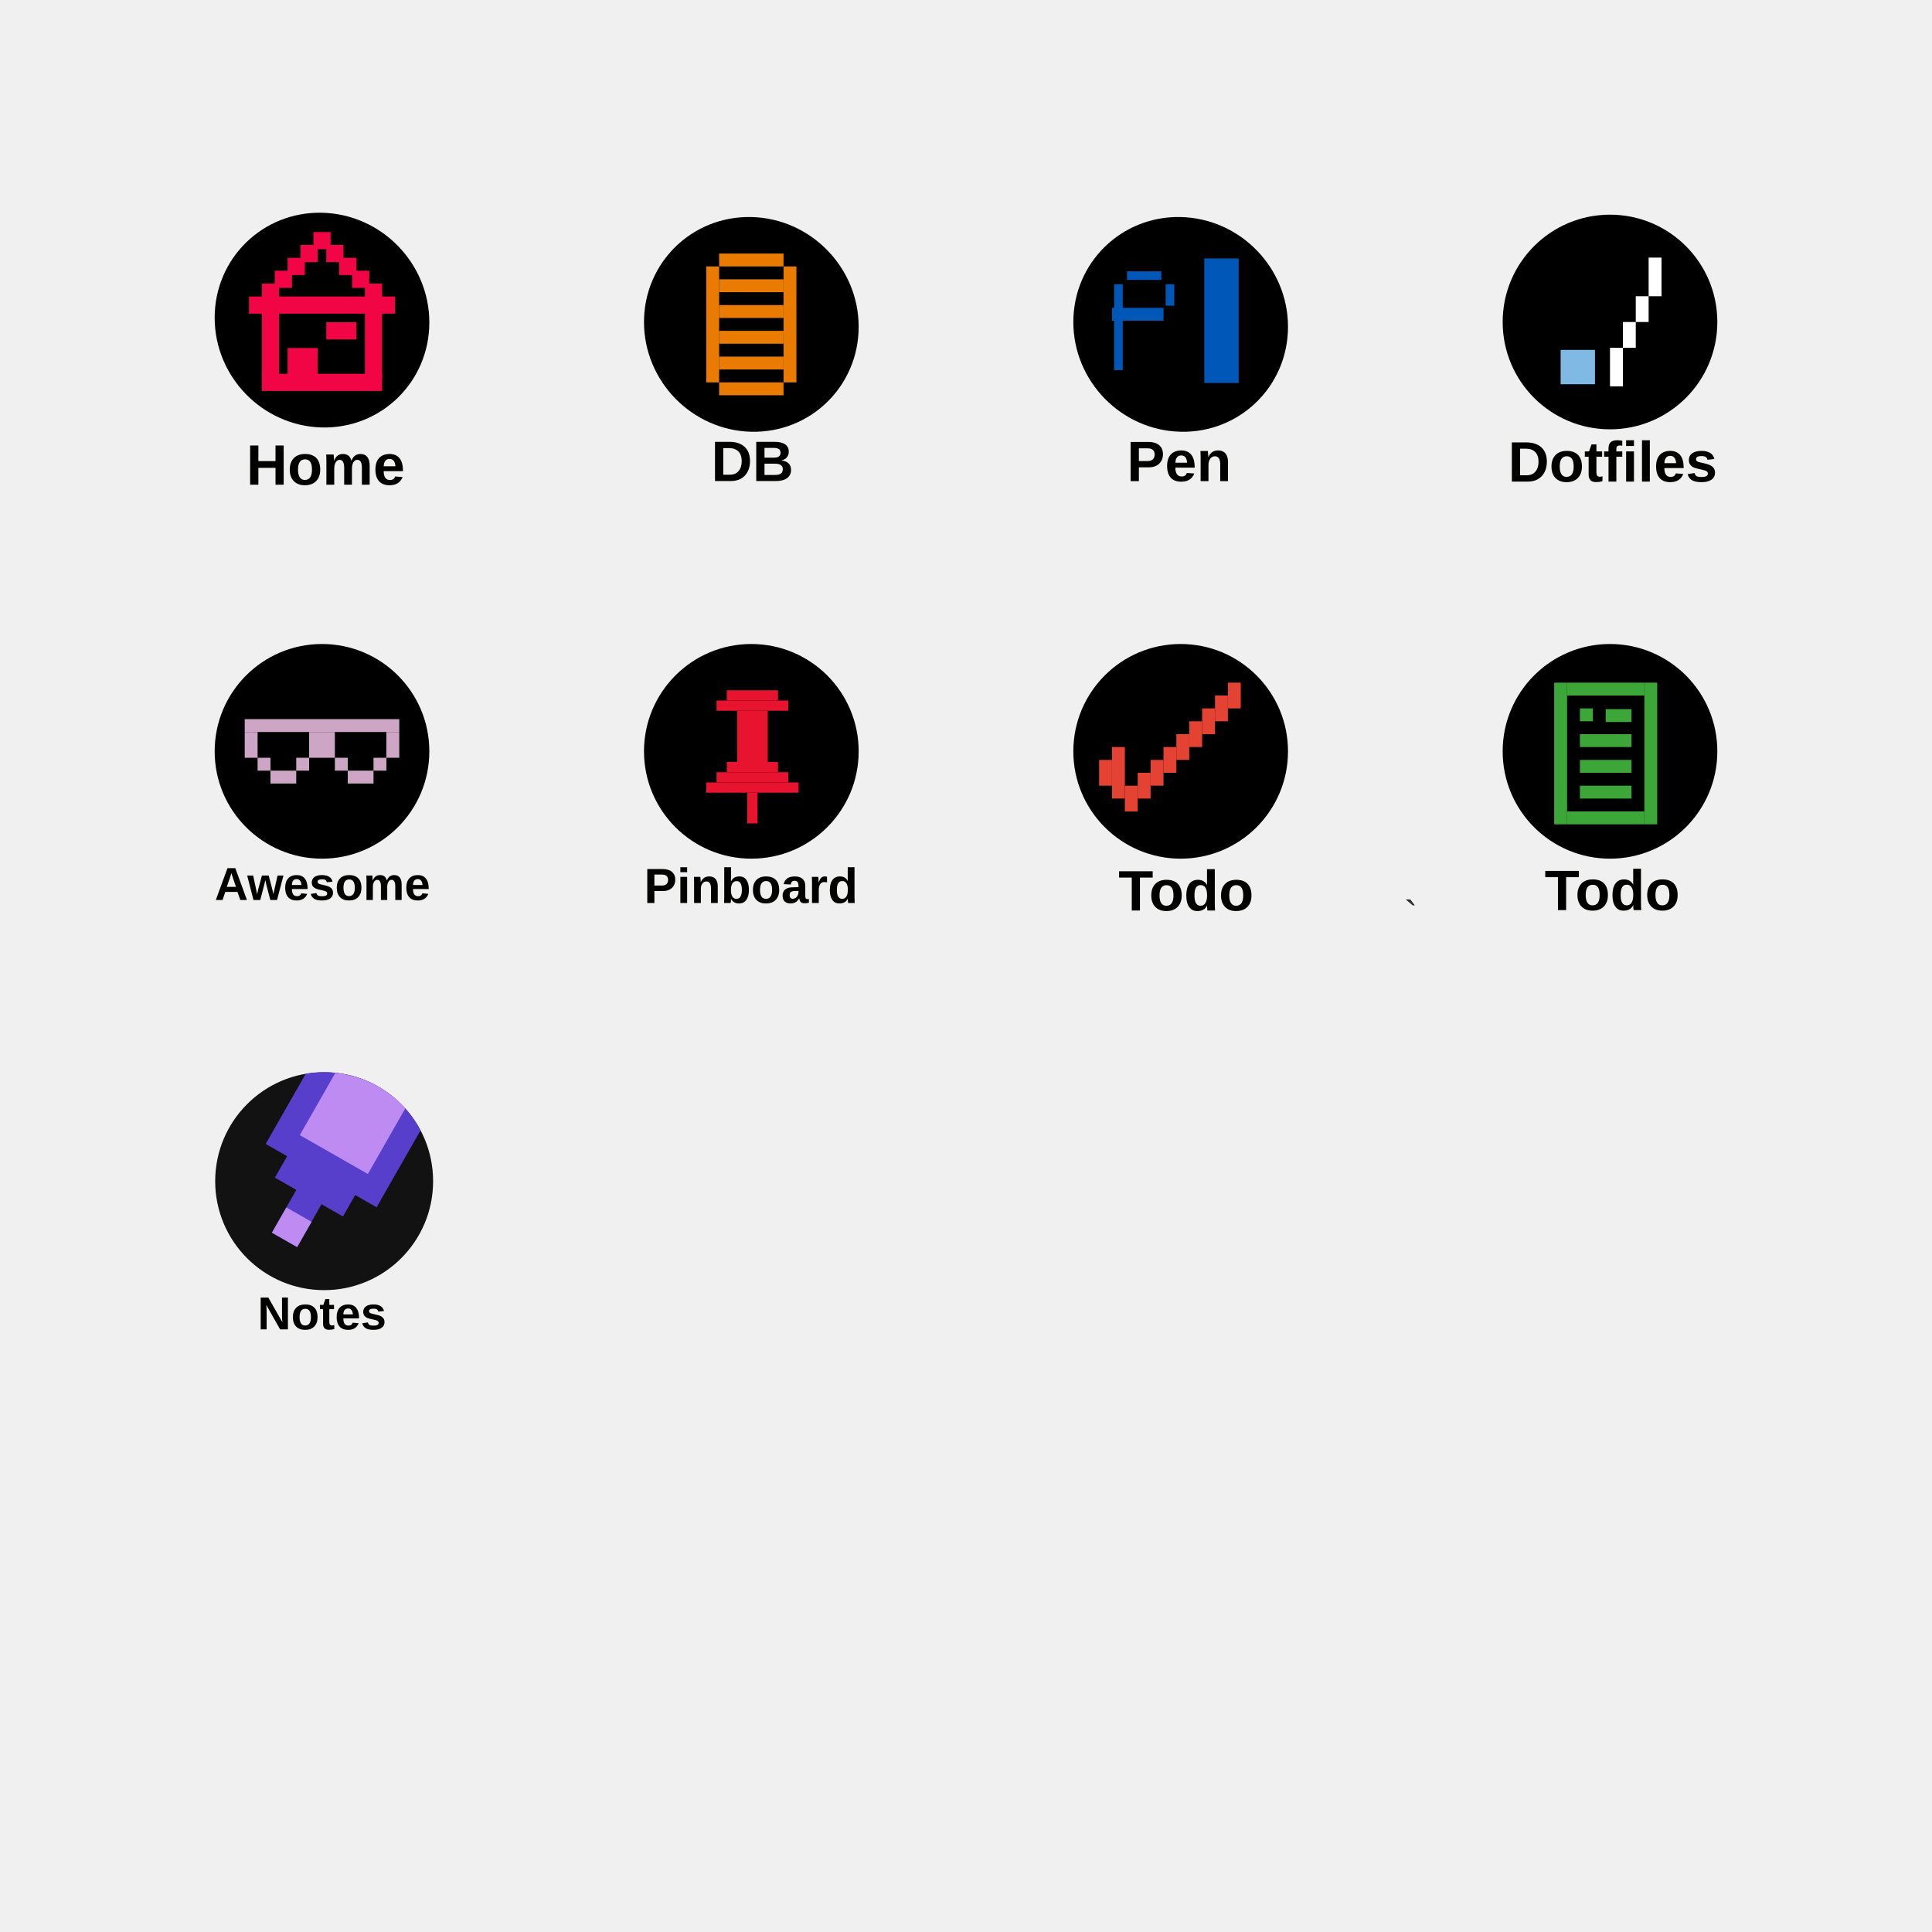
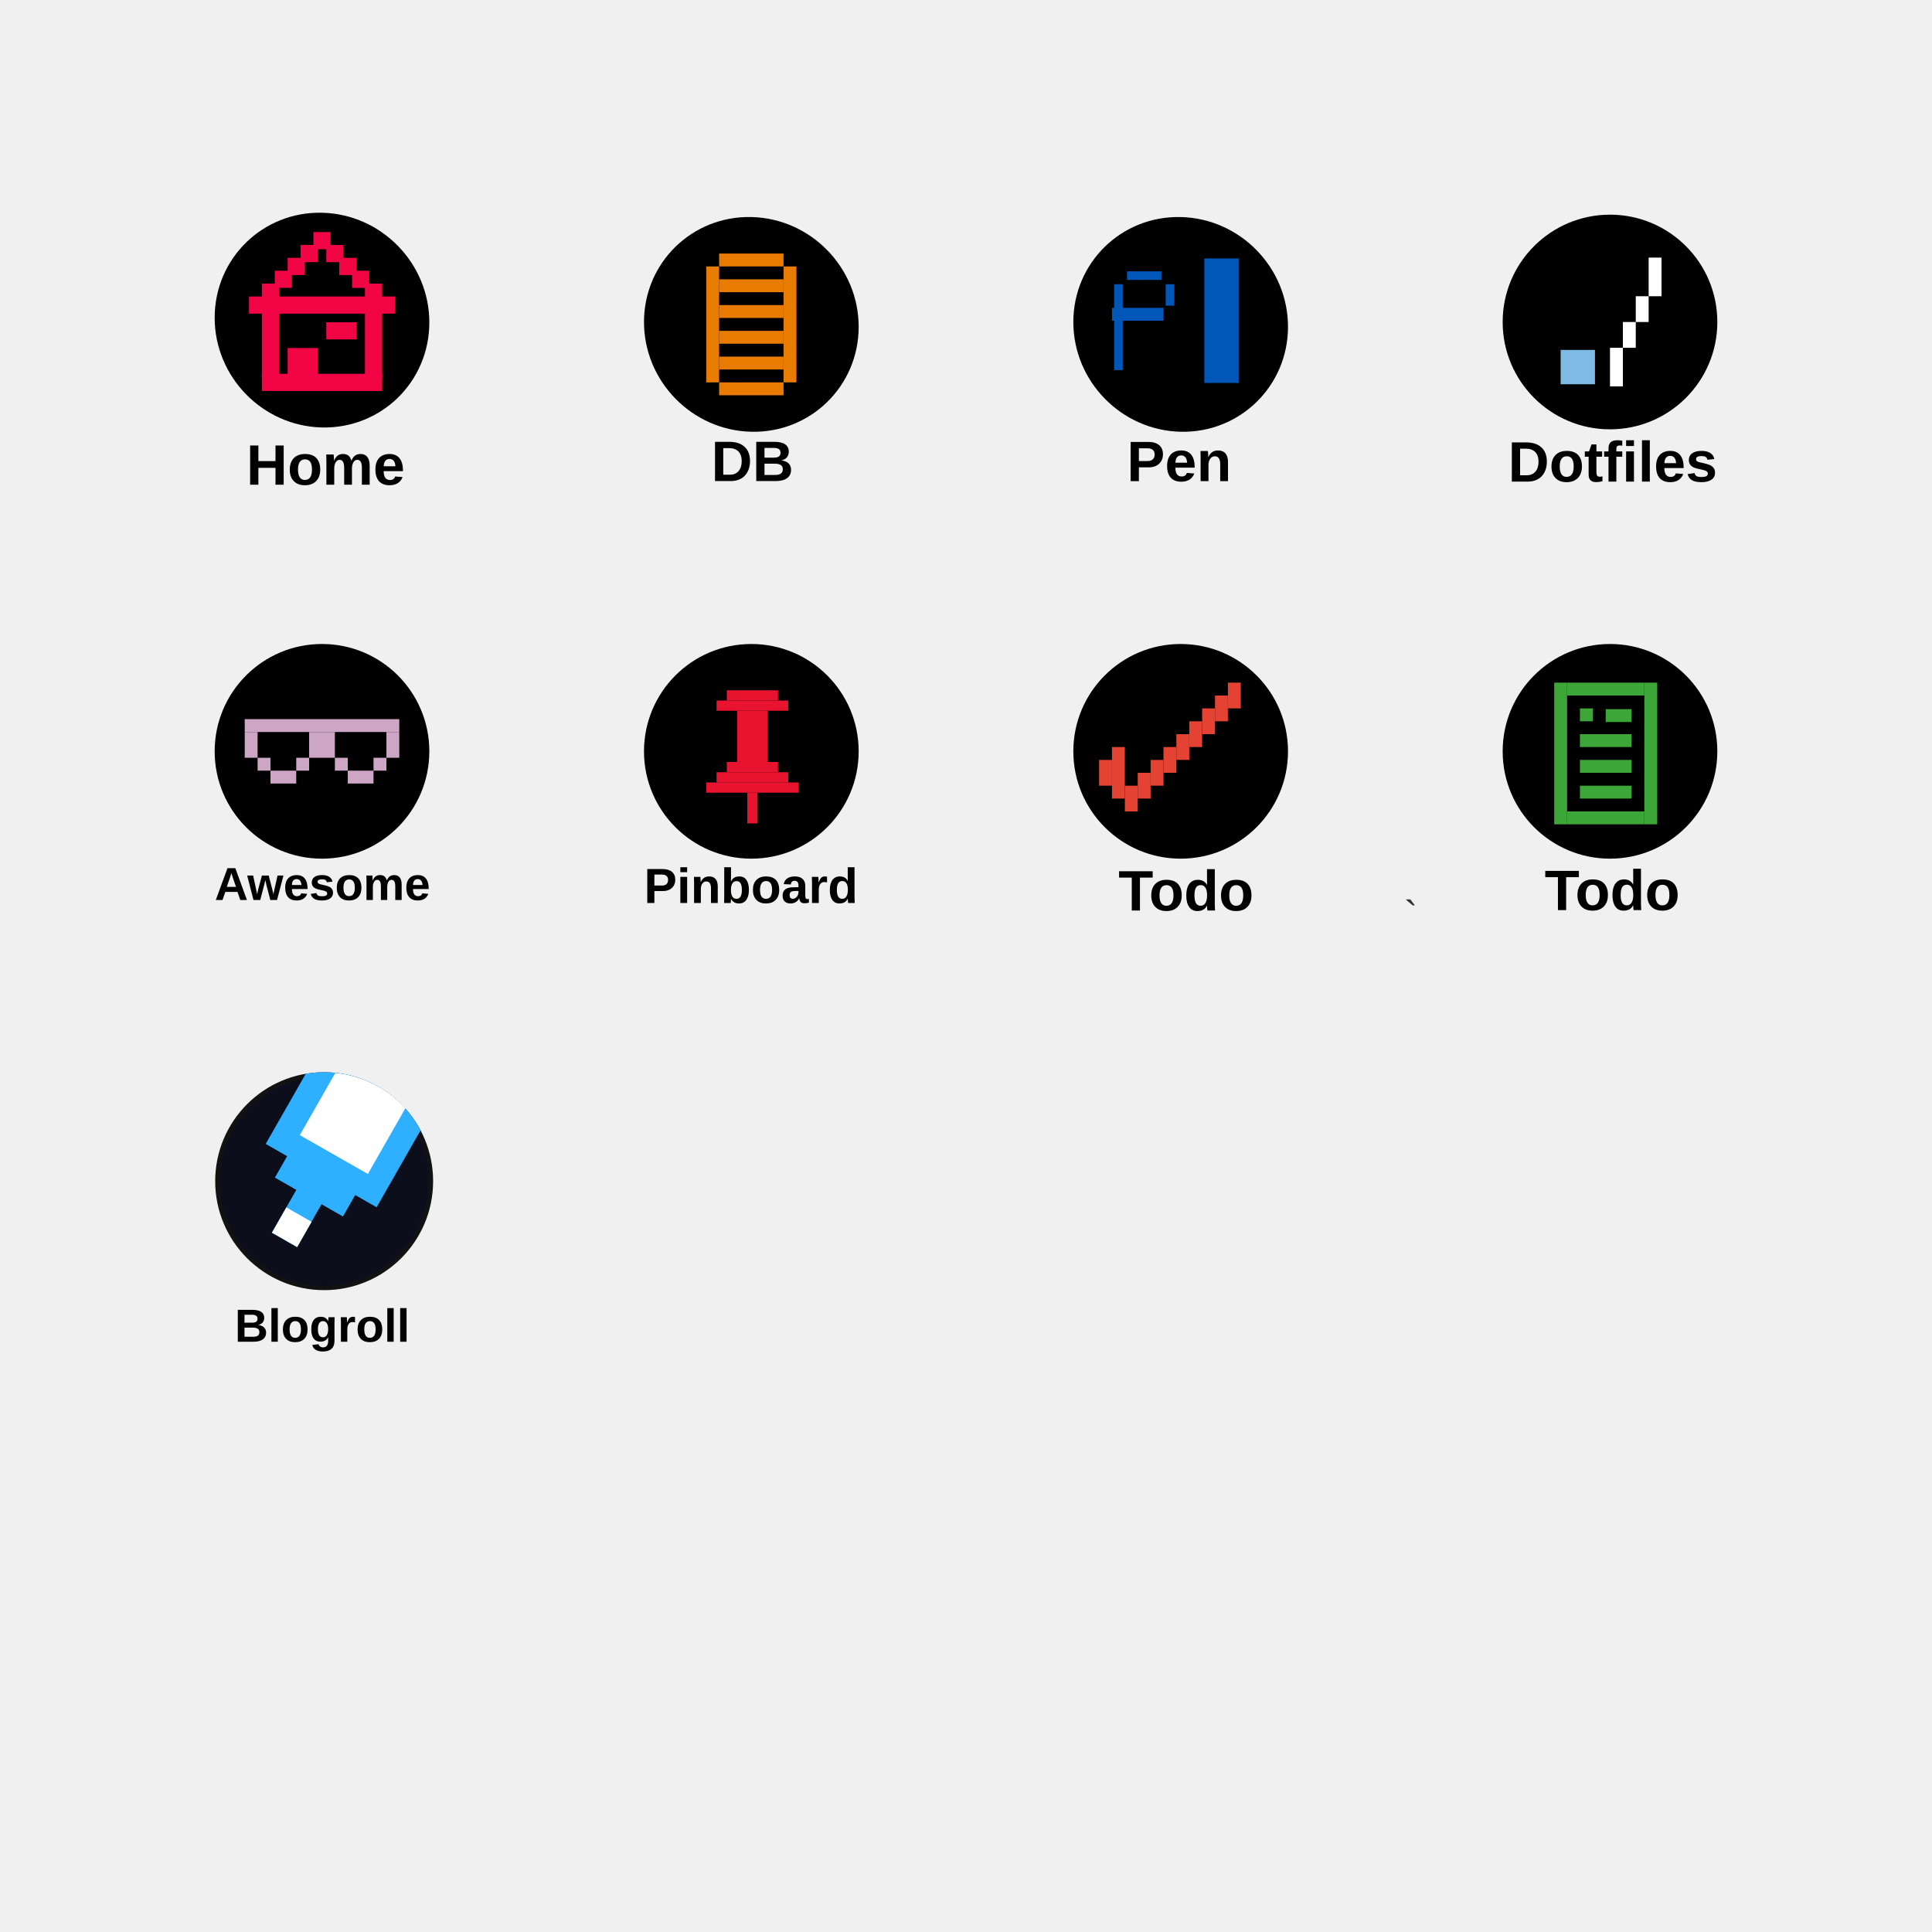
- <svg xmlns="http://www.w3.org/2000/svg" width="450" height="450" viewBox="0 0 450 450">
-   <ellipse style="stroke:#000;stroke-width:0" cx="315.003" cy="250" rx="25.006" ry="25" transform="matrix(0.999756, 0.022085, 0, 1.000244, -239.9261, -182.4597)" />
-   <rect width="6.002" height="3.001" x="76.502" y="75.558" style="stroke:#f20544;fill:#f20544" />
-   <rect width="3.001" height="3.001" x="73.5" style="stroke:#f20544;fill:#f20544" y="54.553" />
-   <rect width="3.001" height="3.001" x="70.5" y="57.554" style="stroke:#f20544;fill:#f20544" />
-   <rect width="3.001" height="3.001" x="76.502" y="57.554" style="stroke:#f20544;fill:#f20544" />
-   <rect width="3.001" height="3.001" x="67.499" y="60.555" style="stroke:#f20544;fill:#f20544" />
-   <rect width="3.001" height="3.001" x="64.498" y="63.556" style="stroke:#f20544;fill:#f20544" />
-   <rect width="3.001" height="3.001" x="79.502" y="60.555" style="stroke:#f20544;fill:#f20544" />
-   <rect width="3.001" height="3.001" x="82.503" y="63.556" style="stroke:#f20544;fill:#f20544" />
-   <rect width="3.001" height="15.004" x="61.497" y="72.558" style="stroke:#f20544;fill:#f20544" />
-   <rect width="3.001" height="15.004" x="85.502" y="72.558" style="stroke:#f20544;fill:#f20544" />
-   <rect width="27.007" height="3.001" x="61.497" y="87.561" style="stroke:#f20544;fill:#f20544" />
-   <rect width="3.001" height="3.001" x="61.497" y="66.556" style="stroke:#f20544;fill:#f20544" />
-   <rect width="3.001" height="3.001" x="85.502" y="66.556" style="stroke:#f20544;fill:#f20544" />
-   <rect width="33.008" height="3.001" x="58.497" y="69.557" style="stroke:#f20544;fill:#f20544" />
-   <rect width="6.002" height="6.002" x="67.499" y="81.56" style="stroke:#f20544;fill:#f20544" />
-   <text style="fill:#010100;font-family:Arial,sans-serif;font-size:13.3px;font-weight:700;white-space:pre" x="57.371" y="112.899">Home</text>
-   <ellipse style="stroke:#000;stroke-width:0" cx="315.003" cy="250" rx="25.006" ry="25" transform="matrix(0.999756, 0.022085, 0, 1.000244, -139.9262, -181.4592)" />
-   <rect width="15.004" height="3.001" x="167.498" y="59.055" style="fill:#e97b00;stroke-width:0" />
-   <rect width="3.001" height="27.007" x="164.497" y="62.056" style="fill:#e97b00;stroke-width:0" />
-   <rect width="3.001" height="27.007" x="182.502" y="62.056" style="fill:#e97b00;stroke-width:0" />
-   <rect width="15.004" height="3.001" x="167.498" y="65.057" style="fill:#e97b00;stroke-width:0" />
-   <rect width="15.004" height="3.001" x="167.498" y="71.058" style="fill:#e97b00;stroke-width:0" />
-   <rect width="15.004" height="3.001" x="167.498" y="77.059" style="fill:#e97b00;stroke-width:0" />
-   <rect width="15.004" height="3.001" x="167.498" y="83.061" style="fill:#e97b00;stroke-width:0" />
-   <rect width="15.004" height="3.001" x="167.498" y="89.062" style="fill:#e97b00;stroke-width:0" />
-   <text style="fill:#010100;font-family:Arial,sans-serif;font-size:13.3px;font-weight:700;white-space:pre" x="165.65" y="112.048">DB</text>
-   <ellipse style="stroke:#000;stroke-width:0" cx="315.003" cy="250" rx="25.006" ry="25" transform="matrix(0.999756, 0.022085, 0, 1.000244, -39.92625, -181.4595)" />
-   <rect width="3.001" height="21.005" x="259.003" y="65.7" style="stroke:#000;fill:#0057b7" />
-   <rect width="9.003" height="3.001" x="262.003" y="62.698" style="stroke:#000;fill:#0057b7" />
-   <rect width="3.001" height="6.002" x="271.006" y="65.7" style="stroke:#000;fill:#0057b7" />
-   <rect width="12.003" height="3.001" x="259.003" y="71.701" style="stroke:#000;stroke-width:0;fill:#0057b7" />
-   <rect width="9.003" height="30.007" x="280.007" y="59.698" style="stroke:#000;fill:#0057b7" />
-   <text style="fill:#010100;font-family:Arial,sans-serif;font-size:13.3px;font-weight:700;white-space:pre" x="262.458" y="112.075">Pen</text>
-   <ellipse style="stroke:#000;stroke-width:0" cx="375" cy="75" rx="25" ry="25" />
-   <rect width="3" height="9" x="375" y="81" style="stroke:#000;stroke-width:0;fill:#fff" />
-   <rect width="3" height="6" x="378" y="75" style="stroke:#000;stroke-width:0;fill:#fff" />
-   <rect width="3" height="6" x="381" y="69" style="stroke:#000;stroke-width:0;fill:#fff" />
-   <rect width="9" height="9" x="363" y="81" style="stroke:#000;fill:#7ebae4" />
-   <rect width="3" height="9" x="384" y="60" style="stroke:#000;stroke-width:0;fill:#fff" />
-   <text style="fill:#010100;font-family:Arial,sans-serif;font-size:13.3px;font-weight:700;white-space:pre" x="351.246" y="112.182">Dotfiles</text>
-   <ellipse style="stroke:#000;stroke-width:0" cx="75" cy="175" rx="25" ry="25" />
-   <rect width="36" height="3" x="57" y="167.5" style="stroke:#000;stroke-width:0;fill:#cca6c4" />
-   <rect width="3" height="6" x="57" y="170.5" style="stroke:#000;stroke-width:0;fill:#cca6c4" />
-   <rect width="3" height="3" x="59.999" y="176.5" style="stroke:#000;stroke-width:0;fill:#cca6c4" />
-   <rect width="3" height="6" x="90" y="170.5" style="stroke:#000;stroke-width:0;fill:#cca6c4" />
-   <rect width="3" height="3" x="86.999" y="176.5" style="stroke:#000;stroke-width:0;fill:#cca6c4" />
-   <rect width="6" height="3" x="63" y="179.5" style="stroke:#000;stroke-width:0;fill:#cca6c4" />
-   <rect width="6" height="3" x="80.999" y="179.5" style="stroke:#000;stroke-width:0;fill:#cca6c4" />
-   <rect width="3" height="3" x="69" y="176.5" style="stroke:#000;stroke-width:0;fill:#cca6c4" />
-   <rect width="3" height="3" x="78" y="176.5" style="stroke:#000;stroke-width:0;fill:#cca6c4" />
-   <rect width="6" height="6" x="71.999" y="170.5" style="stroke:#000;stroke-width:0;fill:#cca6c4" />
-   <text style="fill:#010100;font-family:Arial,sans-serif;font-size:10.8px;font-weight:700;white-space:pre" x="50" y="209.632">Awesome</text>
-   <ellipse style="stroke:#000;stroke-width:0" cx="175" cy="175" rx="25" ry="25" />
-   <rect width="16.698" height="2.385" x="166.902" y="163.165" style="stroke:#000;stroke-width:0;fill:#e7132f" />
-   <rect width="7.156" height="11.927" x="171.673" y="165.551" style="stroke:#000;stroke-width:0;fill:#e7132f" />
-   <rect width="11.927" height="2.385" x="169.288" y="177.478" style="stroke:#000;stroke-width:0;fill:#e7132f" />
-   <rect width="16.698" height="2.385" x="166.902" y="179.864" style="stroke:#000;stroke-width:0;fill:#e7132f" />
-   <rect width="21.469" height="2.385" x="164.517" y="182.249" style="stroke:#000;stroke-width:0;fill:#e7132f" />
-   <rect width="2.385" height="7.156" x="174.059" y="184.635" style="stroke:#000;stroke-width:0;fill:#e7132f" />
-   <rect width="11.927" height="2.385" x="169.288" style="stroke:#000;stroke-width:0;fill:#e7132f" y="160.78" />
-   <text style="fill:#010100;font-family:Arial,sans-serif;font-size:11.5px;font-weight:700;white-space:pre" x="150" y="210.325">Pinboard</text>
-   <ellipse style="stroke:#000;stroke-width:0" cx="275" cy="175" rx="25" ry="25" />
-   <rect width="3" height="6" x="262" y="183" style="stroke:#000;stroke-width:0;stroke-opacity:0;fill:#e44233" />
-   <rect width="3" height="6" x="265" y="180" style="stroke:#000;stroke-width:0;stroke-opacity:0;fill:#e44233" />
-   <rect width="3" height="6" x="268" y="177" style="stroke:#000;stroke-width:0;stroke-opacity:0;fill:#e44233" />
-   <rect width="3" height="6" x="271" y="174" style="stroke:#000;stroke-width:0;stroke-opacity:0;fill:#e44233" />
-   <rect width="3" height="6" x="274" y="171" style="stroke:#000;stroke-width:0;stroke-opacity:0;fill:#e44233" />
-   <rect width="3" height="6" x="277" y="168" style="stroke:#000;stroke-width:0;stroke-opacity:0;fill:#e44233" />
-   <rect width="3" height="6" x="280" y="165" style="stroke:#000;stroke-width:0;stroke-opacity:0;fill:#e44233" />
-   <rect width="3" height="6" x="283" y="162" style="stroke:#000;stroke-width:0;stroke-opacity:0;fill:#e44233" />
-   <rect width="3" height="6" x="286" y="159" style="stroke:#000;stroke-width:0;stroke-opacity:0;fill:#e44233" />
-   <rect width="3" height="12" x="259" y="174" style="stroke:#000;stroke-width:0;stroke-opacity:0;fill:#e44233" />
-   <rect width="3" height="6" x="256" y="177" style="stroke:#000;stroke-width:0;stroke-opacity:0;fill:#e44233" />
-   <text style="fill:#010100;font-family:Arial,sans-serif;font-size:13.3px;font-weight:700;white-space:pre" x="260.5" y="212.079">Todo</text>
-   <text style="white-space:pre;fill:#333;font-family:Arial,sans-serif;font-size:9.4px" x="327.049" y="216.407">`</text>
-   <ellipse style="stroke:#000;stroke-width:0" cx="375" cy="175" rx="25" ry="25" />
-   <rect width="3" height="33" x="362" y="159" style="stroke:#000;stroke-width:0;fill:#3da639" />
-   <rect width="3" height="33" x="383" y="159" style="stroke:#000;stroke-width:0;fill:#3da639" />
-   <rect width="18" height="3" x="365" y="159" style="stroke:#000;stroke-width:0;fill:#3da639" />
-   <rect width="18" height="3" x="365" y="189" style="stroke:#000;stroke-width:0;fill:#3da639" />
-   <rect width="3" height="3" x="368" y="165" style="stroke:#000;stroke-width:0;fill:#3da639" />
-   <rect width="12" height="3" x="368" y="171" style="stroke:#000;stroke-width:0;fill:#3da639" />
-   <rect width="12" height="3" x="368" y="176.999" style="stroke:#000;stroke-width:0;fill:#3da639" />
-   <rect width="12" height="3" x="368" y="183" style="stroke:#000;stroke-width:0;fill:#3da639" />
-   <rect width="6" height="3" x="373.999" y="165.171" style="stroke:#000;stroke-width:0;fill:#3da639" />
-   <text style="fill:#010100;font-family:Arial,sans-serif;font-size:13.3px;font-weight:700;white-space:pre" x="359.765" y="211.984">Todo</text>
-   <ellipse style="fill:#121212;stroke:#121212" cx="75.502" cy="275.121" rx="24.879" ry="24.879" />
-   <path d="M 75.502 250.242 C 84.952 250.242 93.171 255.51 97.383 263.27 L 87.539 280.515 L 62.565 266.26 L 71.528 250.558 C 72.822 250.35 74.15 250.242 75.502 250.242 Z M 67.56 269.111 L 82.545 277.664 L 79.694 282.659 L 71.706 278.1 L 74.699 279.809 L 68.997 289.798 L 64.002 286.947 L 69.704 276.957 L 64.709 274.106 L 67.56 269.111 Z" style="opacity:1;fill:#583fcb;stroke:#583fcb" />
-   <path d="M 85.498 272.76 L 70.513 264.206 L 78.371 250.441 C 84.441 251.116 89.852 253.974 93.8 258.214 L 85.498 272.76 Z" style="stroke:#bd8bf2;fill:#bd8bf2" />
-   <rect width="5.772" height="5.772" x="43.519" y="13.315" style="fill:#bd8bf2;stroke:#bd8bf2" transform="matrix(0.868484, 0.495718, -0.495718, 0.868484, 35.68881, 248.7722)" />
-   <text style="fill:#010100;font-family:Arial,sans-serif;font-size:10.8px;font-weight:700;white-space:pre" x="49.619" y="309.64" transform="matrix(1, 0, 0, 1, 10.38001, 0.000309)">Notes<tspan x="49.619" dy="1em">​</tspan>
-   </text>
+ <svg xmlns="http://www.w3.org/2000/svg" width="450" height="450" viewBox="0 0 450 450" version="1.1" id="svg71" xml:space="preserve">
+   <defs id="defs71" />
+   <ellipse style="stroke:#000;stroke-width:0" cx="315.003" cy="250" rx="25.006" ry="25" transform="matrix(0.999756, 0.022085, 0, 1.000244, -239.9261, -182.4597)" id="ellipse1" />
+   <rect width="6.002" height="3.001" x="76.502" y="75.558" style="stroke:#f20544;fill:#f20544" id="rect1" />
+   <rect width="3.001" height="3.001" x="73.5" style="stroke:#f20544;fill:#f20544" y="54.553" id="rect2" />
+   <rect width="3.001" height="3.001" x="70.5" y="57.554" style="stroke:#f20544;fill:#f20544" id="rect3" />
+   <rect width="3.001" height="3.001" x="76.502" y="57.554" style="stroke:#f20544;fill:#f20544" id="rect4" />
+   <rect width="3.001" height="3.001" x="67.499" y="60.555" style="stroke:#f20544;fill:#f20544" id="rect5" />
+   <rect width="3.001" height="3.001" x="64.498" y="63.556" style="stroke:#f20544;fill:#f20544" id="rect6" />
+   <rect width="3.001" height="3.001" x="79.502" y="60.555" style="stroke:#f20544;fill:#f20544" id="rect7" />
+   <rect width="3.001" height="3.001" x="82.503" y="63.556" style="stroke:#f20544;fill:#f20544" id="rect8" />
+   <rect width="3.001" height="15.004" x="61.497" y="72.558" style="stroke:#f20544;fill:#f20544" id="rect9" />
+   <rect width="3.001" height="15.004" x="85.502" y="72.558" style="stroke:#f20544;fill:#f20544" id="rect10" />
+   <rect width="27.007" height="3.001" x="61.497" y="87.561" style="stroke:#f20544;fill:#f20544" id="rect11" />
+   <rect width="3.001" height="3.001" x="61.497" y="66.556" style="stroke:#f20544;fill:#f20544" id="rect12" />
+   <rect width="3.001" height="3.001" x="85.502" y="66.556" style="stroke:#f20544;fill:#f20544" id="rect13" />
+   <rect width="33.008" height="3.001" x="58.497" y="69.557" style="stroke:#f20544;fill:#f20544" id="rect14" />
+   <rect width="6.002" height="6.002" x="67.499" y="81.56" style="stroke:#f20544;fill:#f20544" id="rect15" />
+   <text style="fill:#010100;font-family:Arial,sans-serif;font-size:13.3px;font-weight:700;white-space:pre" x="57.371" y="112.899" id="text15">Home</text>
+   <ellipse style="stroke:#000;stroke-width:0" cx="315.003" cy="250" rx="25.006" ry="25" transform="matrix(0.999756, 0.022085, 0, 1.000244, -139.9262, -181.4592)" id="ellipse15" />
+   <rect width="15.004" height="3.001" x="167.498" y="59.055" style="fill:#e97b00;stroke-width:0" id="rect16" />
+   <rect width="3.001" height="27.007" x="164.497" y="62.056" style="fill:#e97b00;stroke-width:0" id="rect17" />
+   <rect width="3.001" height="27.007" x="182.502" y="62.056" style="fill:#e97b00;stroke-width:0" id="rect18" />
+   <rect width="15.004" height="3.001" x="167.498" y="65.057" style="fill:#e97b00;stroke-width:0" id="rect19" />
+   <rect width="15.004" height="3.001" x="167.498" y="71.058" style="fill:#e97b00;stroke-width:0" id="rect20" />
+   <rect width="15.004" height="3.001" x="167.498" y="77.059" style="fill:#e97b00;stroke-width:0" id="rect21" />
+   <rect width="15.004" height="3.001" x="167.498" y="83.061" style="fill:#e97b00;stroke-width:0" id="rect22" />
+   <rect width="15.004" height="3.001" x="167.498" y="89.062" style="fill:#e97b00;stroke-width:0" id="rect23" />
+   <text style="fill:#010100;font-family:Arial,sans-serif;font-size:13.3px;font-weight:700;white-space:pre" x="165.65" y="112.048" id="text23">DB</text>
+   <ellipse style="stroke:#000;stroke-width:0" cx="315.003" cy="250" rx="25.006" ry="25" transform="matrix(0.999756, 0.022085, 0, 1.000244, -39.92625, -181.4595)" id="ellipse23" />
+   <rect width="3.001" height="21.005" x="259.003" y="65.7" style="stroke:#000;fill:#0057b7" id="rect24" />
+   <rect width="9.003" height="3.001" x="262.003" y="62.698" style="stroke:#000;fill:#0057b7" id="rect25" />
+   <rect width="3.001" height="6.002" x="271.006" y="65.7" style="stroke:#000;fill:#0057b7" id="rect26" />
+   <rect width="12.003" height="3.001" x="259.003" y="71.701" style="stroke:#000;stroke-width:0;fill:#0057b7" id="rect27" />
+   <rect width="9.003" height="30.007" x="280.007" y="59.698" style="stroke:#000;fill:#0057b7" id="rect28" />
+   <text style="fill:#010100;font-family:Arial,sans-serif;font-size:13.3px;font-weight:700;white-space:pre" x="262.458" y="112.075" id="text28">Pen</text>
+   <ellipse style="stroke:#000;stroke-width:0" cx="375" cy="75" rx="25" ry="25" id="ellipse28" />
+   <rect width="3" height="9" x="375" y="81" style="stroke:#000;stroke-width:0;fill:#fff" id="rect29" />
+   <rect width="3" height="6" x="378" y="75" style="stroke:#000;stroke-width:0;fill:#fff" id="rect30" />
+   <rect width="3" height="6" x="381" y="69" style="stroke:#000;stroke-width:0;fill:#fff" id="rect31" />
+   <rect width="9" height="9" x="363" y="81" style="stroke:#000;fill:#7ebae4" id="rect32" />
+   <rect width="3" height="9" x="384" y="60" style="stroke:#000;stroke-width:0;fill:#fff" id="rect33" />
+   <text style="fill:#010100;font-family:Arial,sans-serif;font-size:13.3px;font-weight:700;white-space:pre" x="351.246" y="112.182" id="text33">Dotfiles</text>
+   <ellipse style="stroke:#000;stroke-width:0" cx="75" cy="175" rx="25" ry="25" id="ellipse33" />
+   <rect width="36" height="3" x="57" y="167.5" style="stroke:#000;stroke-width:0;fill:#cca6c4" id="rect34" />
+   <rect width="3" height="6" x="57" y="170.5" style="stroke:#000;stroke-width:0;fill:#cca6c4" id="rect35" />
+   <rect width="3" height="3" x="59.999" y="176.5" style="stroke:#000;stroke-width:0;fill:#cca6c4" id="rect36" />
+   <rect width="3" height="6" x="90" y="170.5" style="stroke:#000;stroke-width:0;fill:#cca6c4" id="rect37" />
+   <rect width="3" height="3" x="86.999" y="176.5" style="stroke:#000;stroke-width:0;fill:#cca6c4" id="rect38" />
+   <rect width="6" height="3" x="63" y="179.5" style="stroke:#000;stroke-width:0;fill:#cca6c4" id="rect39" />
+   <rect width="6" height="3" x="80.999" y="179.5" style="stroke:#000;stroke-width:0;fill:#cca6c4" id="rect40" />
+   <rect width="3" height="3" x="69" y="176.5" style="stroke:#000;stroke-width:0;fill:#cca6c4" id="rect41" />
+   <rect width="3" height="3" x="78" y="176.5" style="stroke:#000;stroke-width:0;fill:#cca6c4" id="rect42" />
+   <rect width="6" height="6" x="71.999" y="170.5" style="stroke:#000;stroke-width:0;fill:#cca6c4" id="rect43" />
+   <text style="fill:#010100;font-family:Arial,sans-serif;font-size:10.8px;font-weight:700;white-space:pre" x="50" y="209.632" id="text43">Awesome</text>
+   <ellipse style="stroke:#000;stroke-width:0" cx="175" cy="175" rx="25" ry="25" id="ellipse43" />
+   <rect width="16.698" height="2.385" x="166.902" y="163.165" style="stroke:#000;stroke-width:0;fill:#e7132f" id="rect44" />
+   <rect width="7.156" height="11.927" x="171.673" y="165.551" style="stroke:#000;stroke-width:0;fill:#e7132f" id="rect45" />
+   <rect width="11.927" height="2.385" x="169.288" y="177.478" style="stroke:#000;stroke-width:0;fill:#e7132f" id="rect46" />
+   <rect width="16.698" height="2.385" x="166.902" y="179.864" style="stroke:#000;stroke-width:0;fill:#e7132f" id="rect47" />
+   <rect width="21.469" height="2.385" x="164.517" y="182.249" style="stroke:#000;stroke-width:0;fill:#e7132f" id="rect48" />
+   <rect width="2.385" height="7.156" x="174.059" y="184.635" style="stroke:#000;stroke-width:0;fill:#e7132f" id="rect49" />
+   <rect width="11.927" height="2.385" x="169.288" style="stroke:#000;stroke-width:0;fill:#e7132f" y="160.78" id="rect50" />
+   <text style="fill:#010100;font-family:Arial,sans-serif;font-size:11.5px;font-weight:700;white-space:pre" x="150" y="210.325" id="text50">Pinboard</text>
+   <ellipse style="stroke:#000;stroke-width:0" cx="275" cy="175" rx="25" ry="25" id="ellipse50" />
+   <rect width="3" height="6" x="262" y="183" style="stroke:#000;stroke-width:0;stroke-opacity:0;fill:#e44233" id="rect51" />
+   <rect width="3" height="6" x="265" y="180" style="stroke:#000;stroke-width:0;stroke-opacity:0;fill:#e44233" id="rect52" />
+   <rect width="3" height="6" x="268" y="177" style="stroke:#000;stroke-width:0;stroke-opacity:0;fill:#e44233" id="rect53" />
+   <rect width="3" height="6" x="271" y="174" style="stroke:#000;stroke-width:0;stroke-opacity:0;fill:#e44233" id="rect54" />
+   <rect width="3" height="6" x="274" y="171" style="stroke:#000;stroke-width:0;stroke-opacity:0;fill:#e44233" id="rect55" />
+   <rect width="3" height="6" x="277" y="168" style="stroke:#000;stroke-width:0;stroke-opacity:0;fill:#e44233" id="rect56" />
+   <rect width="3" height="6" x="280" y="165" style="stroke:#000;stroke-width:0;stroke-opacity:0;fill:#e44233" id="rect57" />
+   <rect width="3" height="6" x="283" y="162" style="stroke:#000;stroke-width:0;stroke-opacity:0;fill:#e44233" id="rect58" />
+   <rect width="3" height="6" x="286" y="159" style="stroke:#000;stroke-width:0;stroke-opacity:0;fill:#e44233" id="rect59" />
+   <rect width="3" height="12" x="259" y="174" style="stroke:#000;stroke-width:0;stroke-opacity:0;fill:#e44233" id="rect60" />
+   <rect width="3" height="6" x="256" y="177" style="stroke:#000;stroke-width:0;stroke-opacity:0;fill:#e44233" id="rect61" />
+   <text style="fill:#010100;font-family:Arial,sans-serif;font-size:13.3px;font-weight:700;white-space:pre" x="260.5" y="212.079" id="text61">Todo</text>
+   <text style="white-space:pre;fill:#333;font-family:Arial,sans-serif;font-size:9.4px" x="327.049" y="216.407" id="text62">`</text>
+   <ellipse style="stroke:#000;stroke-width:0" cx="375" cy="175" rx="25" ry="25" id="ellipse62" />
+   <rect width="3" height="33" x="362" y="159" style="stroke:#000;stroke-width:0;fill:#3da639" id="rect62" />
+   <rect width="3" height="33" x="383" y="159" style="stroke:#000;stroke-width:0;fill:#3da639" id="rect63" />
+   <rect width="18" height="3" x="365" y="159" style="stroke:#000;stroke-width:0;fill:#3da639" id="rect64" />
+   <rect width="18" height="3" x="365" y="189" style="stroke:#000;stroke-width:0;fill:#3da639" id="rect65" />
+   <rect width="3" height="3" x="368" y="165" style="stroke:#000;stroke-width:0;fill:#3da639" id="rect66" />
+   <rect width="12" height="3" x="368" y="171" style="stroke:#000;stroke-width:0;fill:#3da639" id="rect67" />
+   <rect width="12" height="3" x="368" y="176.999" style="stroke:#000;stroke-width:0;fill:#3da639" id="rect68" />
+   <rect width="12" height="3" x="368" y="183" style="stroke:#000;stroke-width:0;fill:#3da639" id="rect69" />
+   <rect width="6" height="3" x="373.999" y="165.171" style="stroke:#000;stroke-width:0;fill:#3da639" id="rect70" />
+   <text style="fill:#010100;font-family:Arial,sans-serif;font-size:13.3px;font-weight:700;white-space:pre" x="359.765" y="211.984" id="text70">Todo</text>
+   <ellipse style="fill:#0d0e1c;stroke:#121212;fill-opacity:1" cx="75.502" cy="275.121" rx="24.879" ry="24.879" id="ellipse70" />
+   <path d="M 75.502 250.242 C 84.952 250.242 93.171 255.51 97.383 263.27 L 87.539 280.515 L 62.565 266.26 L 71.528 250.558 C 72.822 250.35 74.15 250.242 75.502 250.242 Z M 67.56 269.111 L 82.545 277.664 L 79.694 282.659 L 71.706 278.1 L 74.699 279.809 L 68.997 289.798 L 64.002 286.947 L 69.704 276.957 L 64.709 274.106 L 67.56 269.111 Z" style="opacity:1;fill:#2fafff;stroke:#2fafff;fill-opacity:1;stroke-opacity:1" id="path70" />
+   <path d="M 85.498 272.76 L 70.513 264.206 L 78.371 250.441 C 84.441 251.116 89.852 253.974 93.8 258.214 L 85.498 272.76 Z" style="stroke:#ffffff;fill:#ffffff;stroke-opacity:1;fill-opacity:1" id="path71" />
+   <rect width="5.772" height="5.772" x="43.519" y="13.315" style="fill:#ffffff;stroke:#ffffff;stroke-opacity:1;fill-opacity:1" transform="matrix(0.868484, 0.495718, -0.495718, 0.868484, 35.68881, 248.7722)" id="rect71" />
+   <text style="font-weight:700;font-size:10.8px;font-family:Arial, sans-serif;white-space:pre;fill:#010100" x="54.667" y="312.512" id="text71">Blogroll</text>
</svg>
